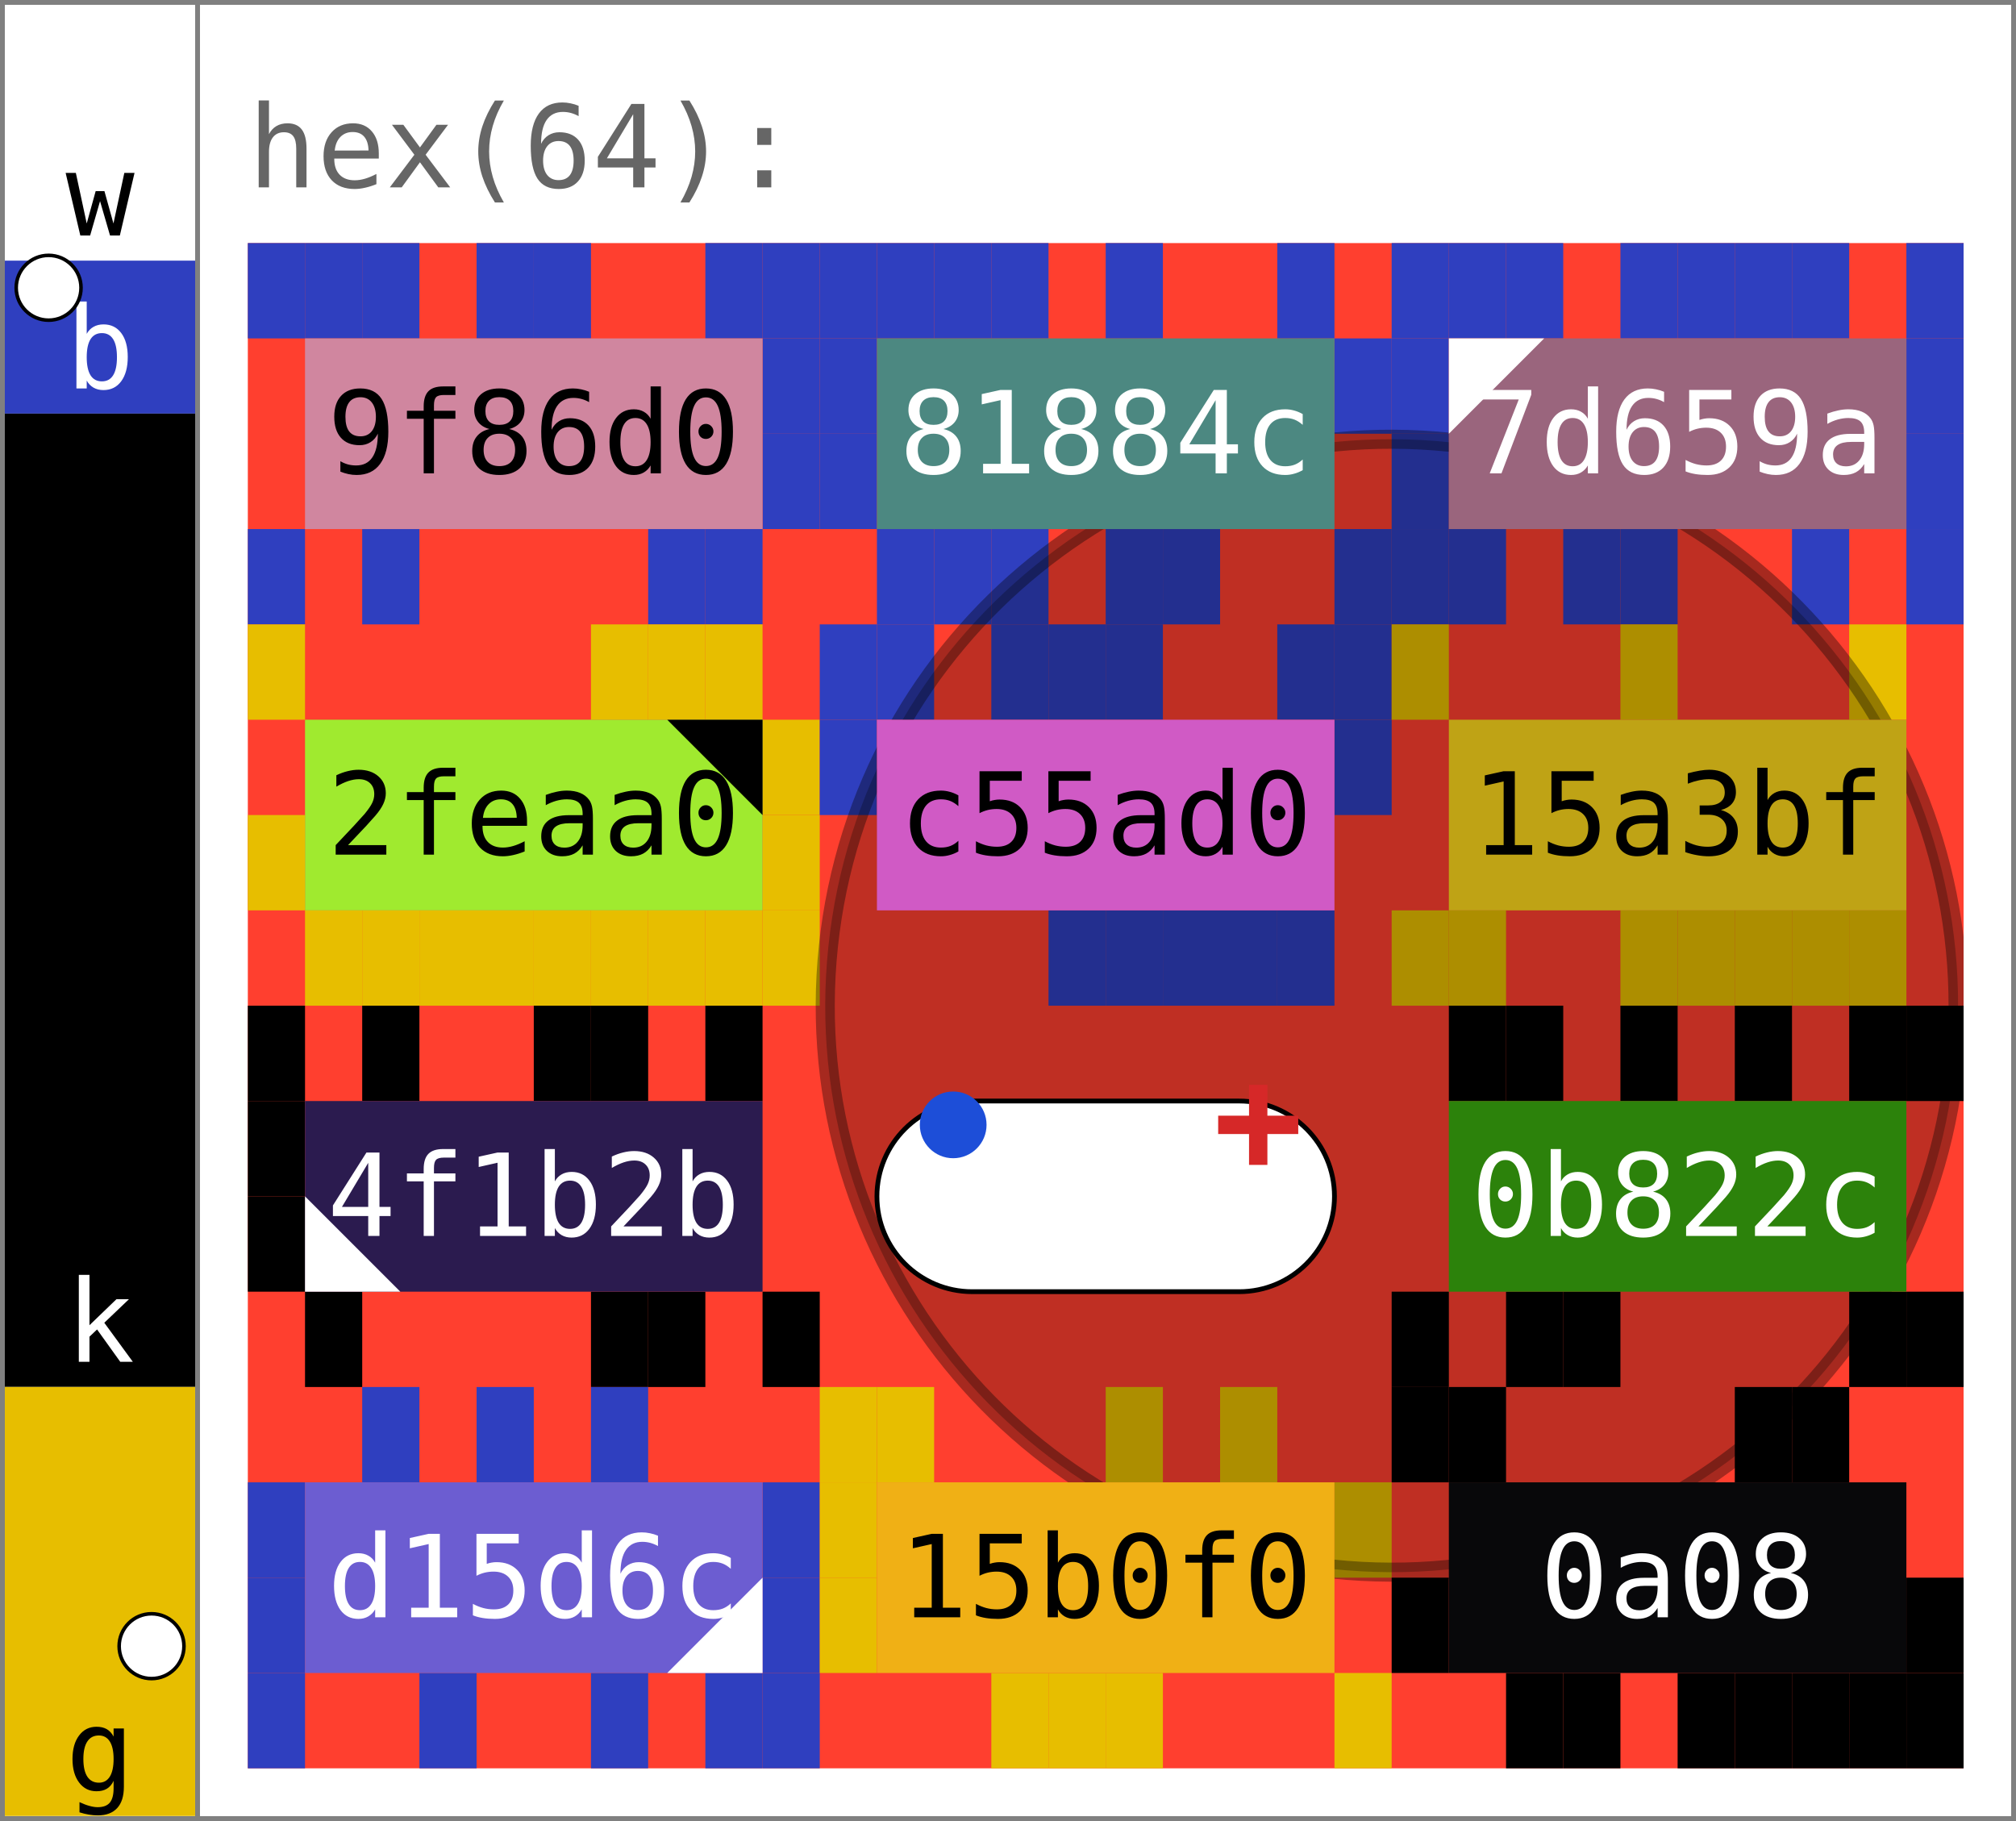
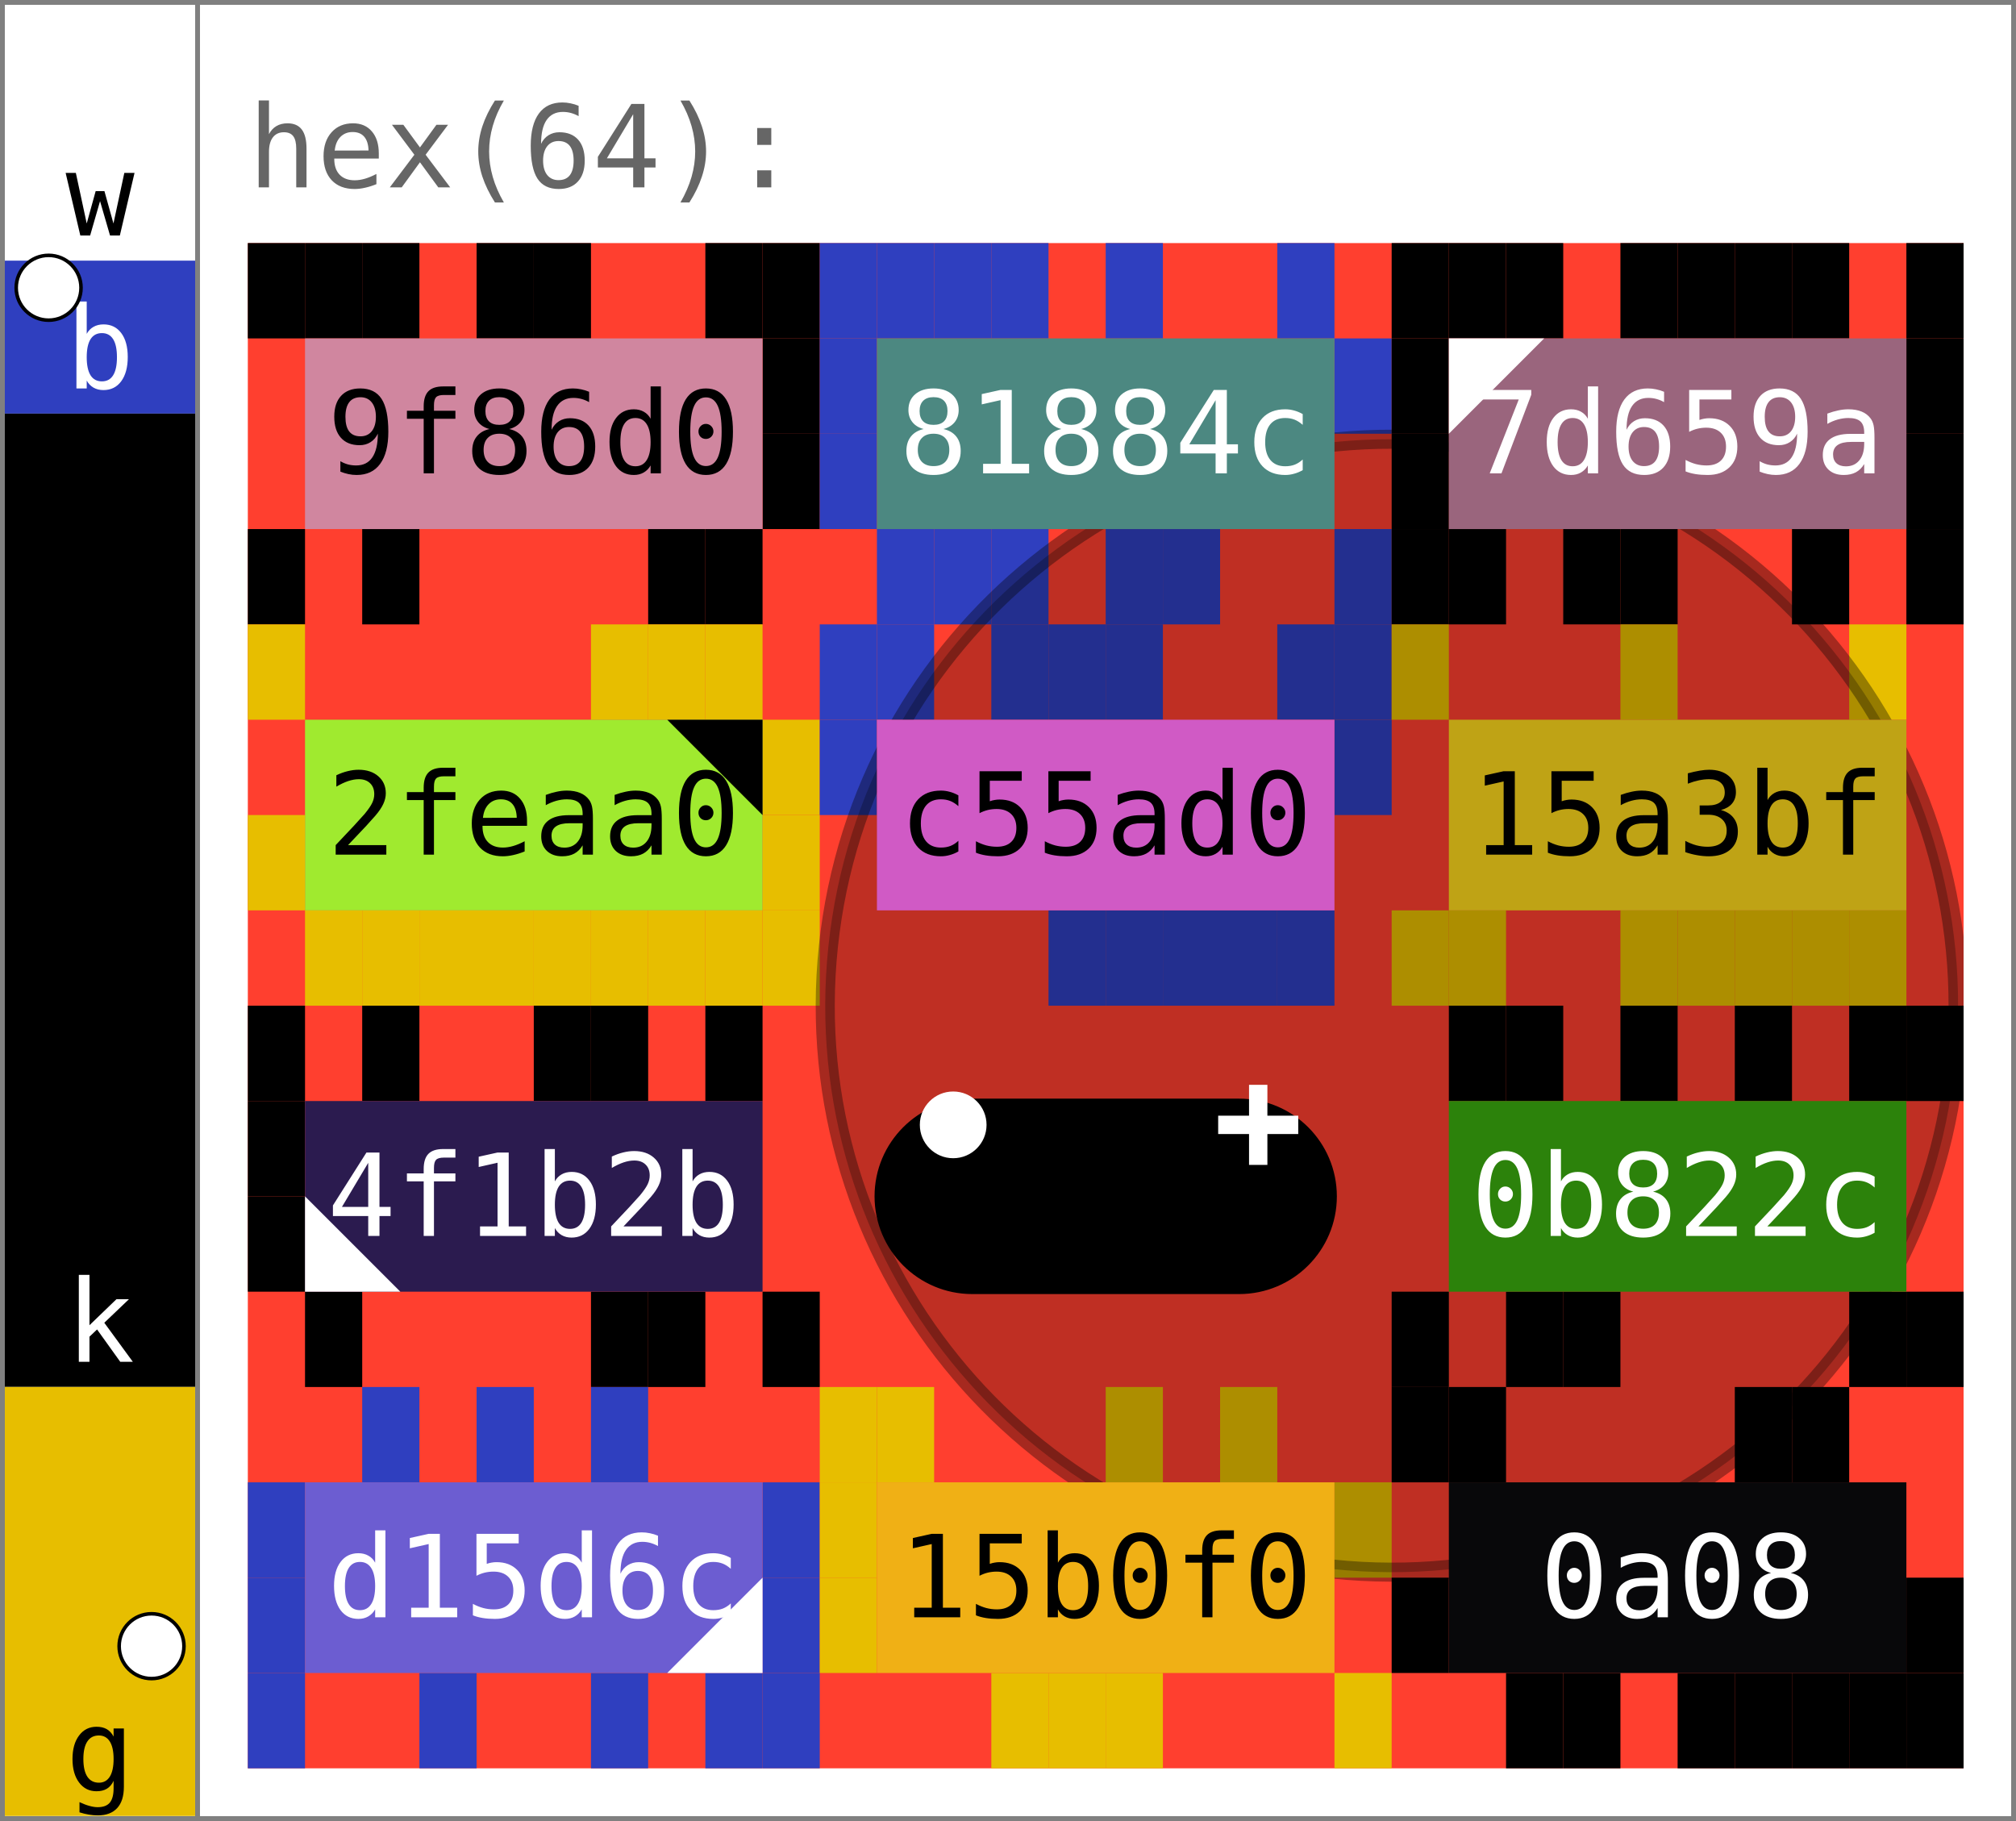
- <svg xmlns="http://www.w3.org/2000/svg" width="423.0" height="382.0" viewBox="0 0 423.0 382.0" data-entviz-version="v9" data-entviz-lib="0.9.2" data-input-bytes="64" data-cols="3" data-rows="4">
+ <svg xmlns="http://www.w3.org/2000/svg" width="423.0" height="382.0" viewBox="0 0 423.0 382.0" data-entviz-version="v10" data-entviz-lib="0.10.0" data-input-bytes="64" data-cols="3" data-rows="4">
  <defs>
    <clipPath id="grid-clip-286f37dd952ff65e-3x4">
      <rect x="52.0" y="51.0" width="360.0" height="320.0" />
    </clipPath>
  </defs>
  <rect x="0" y="0" width="423.0" height="382.0" fill="#ffffff" />
  <g data-channel="grid">
    <rect x="52.0" y="51.0" width="360.0" height="320.0" fill="#ff3f2f" />
    <g>
-       <rect x="52.0" y="51.0" width="12.0" height="20.0" fill="#2f3fbf" />
-       <rect x="64.0" y="51.0" width="12.0" height="20.0" fill="#2f3fbf" />
-       <rect x="76.0" y="51.0" width="12.0" height="20.0" fill="#2f3fbf" />
-       <rect x="100.0" y="51.0" width="12.0" height="20.0" fill="#2f3fbf" />
-       <rect x="112.0" y="51.0" width="12.0" height="20.0" fill="#2f3fbf" />
-       <rect x="148.0" y="51.0" width="12.0" height="20.0" fill="#2f3fbf" />
-       <rect x="160.0" y="51.0" width="12.0" height="20.0" fill="#2f3fbf" />
-       <rect x="160.0" y="71.0" width="12.0" height="20.0" fill="#2f3fbf" />
-       <rect x="160.0" y="91.0" width="12.0" height="20.0" fill="#2f3fbf" />
-       <rect x="148.0" y="111.0" width="12.0" height="20.0" fill="#2f3fbf" />
-       <rect x="136.0" y="111.0" width="12.0" height="20.0" fill="#2f3fbf" />
-       <rect x="76.0" y="111.0" width="12.0" height="20.0" fill="#2f3fbf" />
-       <rect x="52.0" y="111.0" width="12.0" height="20.0" fill="#2f3fbf" />
+       <rect x="52.0" y="51.0" width="12.0" height="20.0" fill="#000000" />
+       <rect x="64.0" y="51.0" width="12.0" height="20.0" fill="#000000" />
+       <rect x="76.0" y="51.0" width="12.0" height="20.0" fill="#000000" />
+       <rect x="100.0" y="51.0" width="12.0" height="20.0" fill="#000000" />
+       <rect x="112.0" y="51.0" width="12.0" height="20.0" fill="#000000" />
+       <rect x="148.0" y="51.0" width="12.0" height="20.0" fill="#000000" />
+       <rect x="160.0" y="51.0" width="12.0" height="20.0" fill="#000000" />
+       <rect x="160.0" y="71.0" width="12.0" height="20.0" fill="#000000" />
+       <rect x="160.0" y="91.0" width="12.0" height="20.0" fill="#000000" />
+       <rect x="148.0" y="111.0" width="12.0" height="20.0" fill="#000000" />
+       <rect x="136.0" y="111.0" width="12.0" height="20.0" fill="#000000" />
+       <rect x="76.0" y="111.0" width="12.0" height="20.0" fill="#000000" />
+       <rect x="52.0" y="111.0" width="12.0" height="20.0" fill="#000000" />
      <rect x="172.0" y="51.0" width="12.0" height="20.0" fill="#2f3fbf" />
      <rect x="184.0" y="51.0" width="12.0" height="20.0" fill="#2f3fbf" />
      <rect x="196.0" y="51.0" width="12.0" height="20.0" fill="#2f3fbf" />
      <rect x="208.0" y="51.0" width="12.0" height="20.0" fill="#2f3fbf" />
      <rect x="232.0" y="51.0" width="12.0" height="20.0" fill="#2f3fbf" />
      <rect x="268.0" y="51.0" width="12.0" height="20.0" fill="#2f3fbf" />
      <rect x="280.0" y="71.0" width="12.0" height="20.0" fill="#2f3fbf" />
      <rect x="280.0" y="111.0" width="12.0" height="20.0" fill="#2f3fbf" />
      <rect x="244.0" y="111.0" width="12.0" height="20.0" fill="#2f3fbf" />
      <rect x="232.0" y="111.0" width="12.0" height="20.0" fill="#2f3fbf" />
      <rect x="208.0" y="111.0" width="12.0" height="20.0" fill="#2f3fbf" />
      <rect x="196.0" y="111.0" width="12.0" height="20.0" fill="#2f3fbf" />
      <rect x="184.0" y="111.0" width="12.0" height="20.0" fill="#2f3fbf" />
      <rect x="172.0" y="91.0" width="12.0" height="20.0" fill="#2f3fbf" />
      <rect x="172.0" y="71.0" width="12.0" height="20.0" fill="#2f3fbf" />
-       <rect x="292.0" y="51.0" width="12.0" height="20.0" fill="#2f3fbf" />
-       <rect x="304.0" y="51.0" width="12.0" height="20.0" fill="#2f3fbf" />
-       <rect x="316.0" y="51.0" width="12.0" height="20.0" fill="#2f3fbf" />
-       <rect x="340.0" y="51.0" width="12.0" height="20.0" fill="#2f3fbf" />
-       <rect x="352.0" y="51.0" width="12.0" height="20.0" fill="#2f3fbf" />
-       <rect x="364.0" y="51.0" width="12.0" height="20.0" fill="#2f3fbf" />
-       <rect x="376.0" y="51.0" width="12.0" height="20.0" fill="#2f3fbf" />
-       <rect x="400.0" y="51.0" width="12.0" height="20.0" fill="#2f3fbf" />
-       <rect x="400.0" y="71.0" width="12.0" height="20.0" fill="#2f3fbf" />
-       <rect x="400.0" y="91.0" width="12.0" height="20.0" fill="#2f3fbf" />
-       <rect x="400.0" y="111.0" width="12.0" height="20.0" fill="#2f3fbf" />
-       <rect x="376.0" y="111.0" width="12.0" height="20.0" fill="#2f3fbf" />
-       <rect x="340.0" y="111.0" width="12.0" height="20.0" fill="#2f3fbf" />
-       <rect x="328.0" y="111.0" width="12.0" height="20.0" fill="#2f3fbf" />
-       <rect x="304.0" y="111.0" width="12.0" height="20.0" fill="#2f3fbf" />
-       <rect x="292.0" y="111.0" width="12.0" height="20.0" fill="#2f3fbf" />
-       <rect x="292.0" y="91.0" width="12.0" height="20.0" fill="#2f3fbf" />
-       <rect x="292.0" y="71.0" width="12.0" height="20.0" fill="#2f3fbf" />
+       <rect x="292.0" y="51.0" width="12.0" height="20.0" fill="#000000" />
+       <rect x="304.0" y="51.0" width="12.0" height="20.0" fill="#000000" />
+       <rect x="316.0" y="51.0" width="12.0" height="20.0" fill="#000000" />
+       <rect x="340.0" y="51.0" width="12.0" height="20.0" fill="#000000" />
+       <rect x="352.0" y="51.0" width="12.0" height="20.0" fill="#000000" />
+       <rect x="364.0" y="51.0" width="12.0" height="20.0" fill="#000000" />
+       <rect x="376.0" y="51.0" width="12.0" height="20.0" fill="#000000" />
+       <rect x="400.0" y="51.0" width="12.0" height="20.0" fill="#000000" />
+       <rect x="400.0" y="71.0" width="12.0" height="20.0" fill="#000000" />
+       <rect x="400.0" y="91.0" width="12.0" height="20.0" fill="#000000" />
+       <rect x="400.0" y="111.0" width="12.0" height="20.0" fill="#000000" />
+       <rect x="376.0" y="111.0" width="12.0" height="20.0" fill="#000000" />
+       <rect x="340.0" y="111.0" width="12.0" height="20.0" fill="#000000" />
+       <rect x="328.0" y="111.0" width="12.0" height="20.0" fill="#000000" />
+       <rect x="304.0" y="111.0" width="12.0" height="20.0" fill="#000000" />
+       <rect x="292.0" y="111.0" width="12.0" height="20.0" fill="#000000" />
+       <rect x="292.0" y="91.0" width="12.0" height="20.0" fill="#000000" />
+       <rect x="292.0" y="71.0" width="12.0" height="20.0" fill="#000000" />
      <rect x="52.0" y="131.0" width="12.0" height="20.0" fill="#e7be00" />
      <rect x="124.0" y="131.0" width="12.0" height="20.0" fill="#e7be00" />
      <rect x="136.0" y="131.0" width="12.0" height="20.0" fill="#e7be00" />
      <rect x="148.0" y="131.0" width="12.0" height="20.0" fill="#e7be00" />
      <rect x="160.0" y="151.0" width="12.0" height="20.0" fill="#e7be00" />
      <rect x="160.0" y="171.0" width="12.0" height="20.0" fill="#e7be00" />
      <rect x="160.0" y="191.0" width="12.0" height="20.0" fill="#e7be00" />
      <rect x="148.0" y="191.0" width="12.0" height="20.0" fill="#e7be00" />
      <rect x="136.0" y="191.0" width="12.0" height="20.0" fill="#e7be00" />
      <rect x="124.0" y="191.0" width="12.0" height="20.0" fill="#e7be00" />
      <rect x="112.0" y="191.0" width="12.0" height="20.0" fill="#e7be00" />
      <rect x="100.0" y="191.0" width="12.0" height="20.0" fill="#e7be00" />
      <rect x="88.0" y="191.0" width="12.0" height="20.0" fill="#e7be00" />
      <rect x="76.0" y="191.0" width="12.0" height="20.0" fill="#e7be00" />
      <rect x="64.0" y="191.0" width="12.0" height="20.0" fill="#e7be00" />
      <rect x="52.0" y="171.0" width="12.0" height="20.0" fill="#e7be00" />
      <rect x="172.0" y="131.0" width="12.0" height="20.0" fill="#2f3fbf" />
      <rect x="184.0" y="131.0" width="12.0" height="20.0" fill="#2f3fbf" />
      <rect x="208.0" y="131.0" width="12.0" height="20.0" fill="#2f3fbf" />
      <rect x="220.0" y="131.0" width="12.0" height="20.0" fill="#2f3fbf" />
      <rect x="232.0" y="131.0" width="12.0" height="20.0" fill="#2f3fbf" />
      <rect x="268.0" y="131.0" width="12.0" height="20.0" fill="#2f3fbf" />
      <rect x="280.0" y="131.0" width="12.0" height="20.0" fill="#2f3fbf" />
      <rect x="280.0" y="151.0" width="12.0" height="20.0" fill="#2f3fbf" />
      <rect x="268.0" y="191.0" width="12.0" height="20.0" fill="#2f3fbf" />
      <rect x="256.0" y="191.0" width="12.0" height="20.0" fill="#2f3fbf" />
      <rect x="244.0" y="191.0" width="12.0" height="20.0" fill="#2f3fbf" />
      <rect x="232.0" y="191.0" width="12.0" height="20.0" fill="#2f3fbf" />
      <rect x="220.0" y="191.0" width="12.0" height="20.0" fill="#2f3fbf" />
      <rect x="172.0" y="151.0" width="12.0" height="20.0" fill="#2f3fbf" />
      <rect x="292.0" y="131.0" width="12.0" height="20.0" fill="#e7be00" />
      <rect x="340.0" y="131.0" width="12.0" height="20.0" fill="#e7be00" />
      <rect x="388.0" y="131.0" width="12.0" height="20.0" fill="#e7be00" />
      <rect x="388.0" y="191.0" width="12.0" height="20.0" fill="#e7be00" />
      <rect x="376.0" y="191.0" width="12.0" height="20.0" fill="#e7be00" />
      <rect x="364.0" y="191.0" width="12.0" height="20.0" fill="#e7be00" />
      <rect x="352.0" y="191.0" width="12.0" height="20.0" fill="#e7be00" />
      <rect x="340.0" y="191.0" width="12.0" height="20.0" fill="#e7be00" />
      <rect x="304.0" y="191.0" width="12.0" height="20.0" fill="#e7be00" />
      <rect x="292.0" y="191.0" width="12.0" height="20.0" fill="#e7be00" />
      <rect x="52.0" y="211.0" width="12.0" height="20.0" fill="#000000" />
      <rect x="76.0" y="211.0" width="12.0" height="20.0" fill="#000000" />
      <rect x="112.0" y="211.0" width="12.0" height="20.0" fill="#000000" />
      <rect x="124.0" y="211.0" width="12.0" height="20.0" fill="#000000" />
      <rect x="148.0" y="211.0" width="12.0" height="20.0" fill="#000000" />
      <rect x="160.0" y="271.0" width="12.0" height="20.0" fill="#000000" />
      <rect x="136.0" y="271.0" width="12.0" height="20.0" fill="#000000" />
      <rect x="124.0" y="271.0" width="12.0" height="20.0" fill="#000000" />
      <rect x="64.0" y="271.0" width="12.0" height="20.0" fill="#000000" />
      <rect x="52.0" y="251.0" width="12.0" height="20.0" fill="#000000" />
      <rect x="52.0" y="231.0" width="12.0" height="20.0" fill="#000000" />
      <rect x="304.0" y="211.0" width="12.0" height="20.0" fill="#000000" />
      <rect x="316.0" y="211.0" width="12.0" height="20.0" fill="#000000" />
      <rect x="340.0" y="211.0" width="12.0" height="20.0" fill="#000000" />
      <rect x="364.0" y="211.0" width="12.0" height="20.0" fill="#000000" />
      <rect x="388.0" y="211.0" width="12.0" height="20.0" fill="#000000" />
      <rect x="400.0" y="211.0" width="12.0" height="20.0" fill="#000000" />
      <rect x="400.0" y="271.0" width="12.0" height="20.0" fill="#000000" />
      <rect x="388.0" y="271.0" width="12.0" height="20.0" fill="#000000" />
      <rect x="328.0" y="271.0" width="12.0" height="20.0" fill="#000000" />
      <rect x="316.0" y="271.0" width="12.0" height="20.0" fill="#000000" />
      <rect x="292.0" y="271.0" width="12.0" height="20.0" fill="#000000" />
      <rect x="76.0" y="291.0" width="12.0" height="20.0" fill="#2f3fbf" />
      <rect x="100.0" y="291.0" width="12.0" height="20.0" fill="#2f3fbf" />
      <rect x="124.0" y="291.0" width="12.0" height="20.0" fill="#2f3fbf" />
      <rect x="160.0" y="311.0" width="12.0" height="20.0" fill="#2f3fbf" />
      <rect x="160.0" y="331.0" width="12.0" height="20.0" fill="#2f3fbf" />
      <rect x="160.0" y="351.0" width="12.0" height="20.0" fill="#2f3fbf" />
      <rect x="148.0" y="351.0" width="12.0" height="20.0" fill="#2f3fbf" />
      <rect x="124.0" y="351.0" width="12.0" height="20.0" fill="#2f3fbf" />
      <rect x="88.0" y="351.0" width="12.0" height="20.0" fill="#2f3fbf" />
      <rect x="52.0" y="351.0" width="12.0" height="20.0" fill="#2f3fbf" />
      <rect x="52.0" y="331.0" width="12.0" height="20.0" fill="#2f3fbf" />
      <rect x="52.0" y="311.0" width="12.0" height="20.0" fill="#2f3fbf" />
      <rect x="172.0" y="291.0" width="12.0" height="20.0" fill="#e7be00" />
      <rect x="184.0" y="291.0" width="12.0" height="20.0" fill="#e7be00" />
      <rect x="232.0" y="291.0" width="12.0" height="20.0" fill="#e7be00" />
      <rect x="256.0" y="291.0" width="12.0" height="20.0" fill="#e7be00" />
      <rect x="280.0" y="311.0" width="12.0" height="20.0" fill="#e7be00" />
      <rect x="280.0" y="351.0" width="12.0" height="20.0" fill="#e7be00" />
      <rect x="232.0" y="351.0" width="12.0" height="20.0" fill="#e7be00" />
      <rect x="220.0" y="351.0" width="12.0" height="20.0" fill="#e7be00" />
      <rect x="208.0" y="351.0" width="12.0" height="20.0" fill="#e7be00" />
      <rect x="172.0" y="331.0" width="12.0" height="20.0" fill="#e7be00" />
      <rect x="172.0" y="311.0" width="12.0" height="20.0" fill="#e7be00" />
      <rect x="292.0" y="291.0" width="12.0" height="20.0" fill="#000000" />
      <rect x="304.0" y="291.0" width="12.0" height="20.0" fill="#000000" />
      <rect x="364.0" y="291.0" width="12.0" height="20.0" fill="#000000" />
      <rect x="376.0" y="291.0" width="12.0" height="20.0" fill="#000000" />
      <rect x="400.0" y="331.0" width="12.0" height="20.0" fill="#000000" />
      <rect x="400.0" y="351.0" width="12.0" height="20.0" fill="#000000" />
      <rect x="388.0" y="351.0" width="12.0" height="20.0" fill="#000000" />
      <rect x="376.0" y="351.0" width="12.0" height="20.0" fill="#000000" />
      <rect x="364.0" y="351.0" width="12.0" height="20.0" fill="#000000" />
      <rect x="352.0" y="351.0" width="12.0" height="20.0" fill="#000000" />
      <rect x="328.0" y="351.0" width="12.0" height="20.0" fill="#000000" />
      <rect x="316.0" y="351.0" width="12.0" height="20.0" fill="#000000" />
      <rect x="292.0" y="331.0" width="12.0" height="20.0" fill="#000000" />
    </g>
    <g clip-path="url(#grid-clip-286f37dd952ff65e-3x4)" data-channel="ellipse" data-ellipse-anchor-x="292.0" data-ellipse-anchor-y="211.0" data-ellipse-rx="118.83897003929309" data-ellipse-ry="118.83897003929309" data-ellipse-rotation-deg="96.0">
      <ellipse cx="292.0" cy="211.0" rx="118.839" ry="118.839" transform="rotate(96.0 292.0 211.0)" fill="#000000" stroke="#000000" fill-opacity="0.25" stroke-opacity="0.35" stroke-width="4.0" />
    </g>
    <g>
      <g data-channel="cell" data-cell-index="0" data-cell-row="0" data-cell-col="0">
        <rect x="64.0" y="71.0" width="96.0" height="40.0" fill="#d0869f" />
        <text x="112.0" y="91.0" fill="#000000" style="font-family: &quot;JetBrains Mono&quot;, &quot;Menlo&quot;, &quot;Consolas&quot;, &quot;DejaVu Sans Mono&quot;, &quot;Liberation Mono&quot;, &quot;Roboto Mono&quot;, &quot;Noto Sans Mono&quot;, monospace; font-size: 24.0px;" text-anchor="middle" dominant-baseline="central">9f86d0</text>
      </g>
      <g data-channel="cell" data-cell-index="1" data-cell-row="0" data-cell-col="1">
        <rect x="184.0" y="71.0" width="96.0" height="40.0" fill="#4c8881" />
        <text x="232.0" y="91.0" fill="#ffffff" style="font-family: &quot;JetBrains Mono&quot;, &quot;Menlo&quot;, &quot;Consolas&quot;, &quot;DejaVu Sans Mono&quot;, &quot;Liberation Mono&quot;, &quot;Roboto Mono&quot;, &quot;Noto Sans Mono&quot;, monospace; font-size: 24.0px;" text-anchor="middle" dominant-baseline="central">81884c</text>
      </g>
      <g data-channel="cell" data-cell-index="2" data-cell-row="0" data-cell-col="2" data-cell-quartile="1">
        <rect x="304.0" y="71.0" width="96.0" height="40.0" fill="#9a657d" />
        <text x="352.0" y="91.0" fill="#ffffff" style="font-family: &quot;JetBrains Mono&quot;, &quot;Menlo&quot;, &quot;Consolas&quot;, &quot;DejaVu Sans Mono&quot;, &quot;Liberation Mono&quot;, &quot;Roboto Mono&quot;, &quot;Noto Sans Mono&quot;, monospace; font-size: 24.0px;" text-anchor="middle" dominant-baseline="central">7d659a</text>
        <polygon points="304.0,71.0 324.0,71.0 304.0,91.0" fill="#ffffff" />
      </g>
      <g data-channel="cell" data-cell-index="3" data-cell-row="1" data-cell-col="0" data-cell-quartile="2">
        <rect x="64.0" y="151.0" width="96.0" height="40.0" fill="#a0ea2f" />
        <text x="112.0" y="171.0" fill="#000000" style="font-family: &quot;JetBrains Mono&quot;, &quot;Menlo&quot;, &quot;Consolas&quot;, &quot;DejaVu Sans Mono&quot;, &quot;Liberation Mono&quot;, &quot;Roboto Mono&quot;, &quot;Noto Sans Mono&quot;, monospace; font-size: 24.0px;" text-anchor="middle" dominant-baseline="central">2feaa0</text>
        <polygon points="160.0,151.0 140.0,151.0 160.0,171.0" fill="#000000" />
      </g>
      <g data-channel="cell" data-cell-index="4" data-cell-row="1" data-cell-col="1">
        <rect x="184.0" y="151.0" width="96.0" height="40.0" fill="#d05ac5" />
        <text x="232.0" y="171.0" fill="#000000" style="font-family: &quot;JetBrains Mono&quot;, &quot;Menlo&quot;, &quot;Consolas&quot;, &quot;DejaVu Sans Mono&quot;, &quot;Liberation Mono&quot;, &quot;Roboto Mono&quot;, &quot;Noto Sans Mono&quot;, monospace; font-size: 24.0px;" text-anchor="middle" dominant-baseline="central">c55ad0</text>
      </g>
      <g data-channel="cell" data-cell-index="5" data-cell-row="1" data-cell-col="2">
        <rect x="304.0" y="151.0" width="96.0" height="40.0" fill="#bfa315" />
        <text x="352.0" y="171.0" fill="#000000" style="font-family: &quot;JetBrains Mono&quot;, &quot;Menlo&quot;, &quot;Consolas&quot;, &quot;DejaVu Sans Mono&quot;, &quot;Liberation Mono&quot;, &quot;Roboto Mono&quot;, &quot;Noto Sans Mono&quot;, monospace; font-size: 24.0px;" text-anchor="middle" dominant-baseline="central">15a3bf</text>
      </g>
      <g data-channel="cell" data-cell-index="6" data-cell-row="2" data-cell-col="0" data-cell-quartile="4">
        <rect x="64.0" y="231.0" width="96.0" height="40.0" fill="#2b1b4f" />
        <text x="112.0" y="251.0" fill="#ffffff" style="font-family: &quot;JetBrains Mono&quot;, &quot;Menlo&quot;, &quot;Consolas&quot;, &quot;DejaVu Sans Mono&quot;, &quot;Liberation Mono&quot;, &quot;Roboto Mono&quot;, &quot;Noto Sans Mono&quot;, monospace; font-size: 24.0px;" text-anchor="middle" dominant-baseline="central">4f1b2b</text>
        <polygon points="64.0,271.0 64.0,251.0 84.0,271.0" fill="#ffffff" />
      </g>
      <g data-channel="cell" data-cell-index="7" data-cell-row="2" data-cell-col="1" data-cell-blank="true" data-cell-blank-map="true">
-         <rect x="184.0" y="231.0" width="96.0" height="40.0" rx="20.0" ry="20.0" fill="#ffffff" stroke="#000000" stroke-width="1" />
-         <circle cx="200.0" cy="236.0" r="7.0" fill="#1d4ed8" data-blank-map-min="0,0" />
-         <path d="M 255.6,236.0 H 272.4 M 264.0,227.6 V 244.4" fill="none" stroke="#d62828" stroke-width="3.85" stroke-linecap="butt" data-blank-map-max="0,2" />
+         <rect x="184.0" y="231.0" width="96.0" height="40.0" rx="20.0" ry="20.0" fill="#000000" stroke="#000000" stroke-width="1" />
+         <circle cx="200.0" cy="236.0" r="7.0" fill="#ffffff" data-blank-map-min="0,0" />
+         <path d="M 255.6,236.0 H 272.4 M 264.0,227.6 V 244.4" fill="none" stroke="#ffffff" stroke-width="3.85" stroke-linecap="butt" data-blank-map-max="0,2" />
      </g>
      <g data-channel="cell" data-cell-index="8" data-cell-row="2" data-cell-col="2">
        <rect x="304.0" y="231.0" width="96.0" height="40.0" fill="#2c820b" />
        <text x="352.0" y="251.0" fill="#ffffff" style="font-family: &quot;JetBrains Mono&quot;, &quot;Menlo&quot;, &quot;Consolas&quot;, &quot;DejaVu Sans Mono&quot;, &quot;Liberation Mono&quot;, &quot;Roboto Mono&quot;, &quot;Noto Sans Mono&quot;, monospace; font-size: 24.0px;" text-anchor="middle" dominant-baseline="central">0b822c</text>
      </g>
      <g data-channel="cell" data-cell-index="9" data-cell-row="3" data-cell-col="0" data-cell-quartile="3">
        <rect x="64.0" y="311.0" width="96.0" height="40.0" fill="#6c5dd1" />
        <text x="112.0" y="331.0" fill="#ffffff" style="font-family: &quot;JetBrains Mono&quot;, &quot;Menlo&quot;, &quot;Consolas&quot;, &quot;DejaVu Sans Mono&quot;, &quot;Liberation Mono&quot;, &quot;Roboto Mono&quot;, &quot;Noto Sans Mono&quot;, monospace; font-size: 24.0px;" text-anchor="middle" dominant-baseline="central">d15d6c</text>
        <polygon points="160.0,351.0 160.0,331.0 140.0,351.0" fill="#ffffff" />
      </g>
      <g data-channel="cell" data-cell-index="10" data-cell-row="3" data-cell-col="1">
        <rect x="184.0" y="311.0" width="96.0" height="40.0" fill="#f0b015" />
        <text x="232.0" y="331.0" fill="#000000" style="font-family: &quot;JetBrains Mono&quot;, &quot;Menlo&quot;, &quot;Consolas&quot;, &quot;DejaVu Sans Mono&quot;, &quot;Liberation Mono&quot;, &quot;Roboto Mono&quot;, &quot;Noto Sans Mono&quot;, monospace; font-size: 24.0px;" text-anchor="middle" dominant-baseline="central">15b0f0</text>
      </g>
      <g data-channel="cell" data-cell-index="11" data-cell-row="3" data-cell-col="2">
        <rect x="304.0" y="311.0" width="96.0" height="40.0" fill="#08080a" />
        <text x="352.0" y="331.0" fill="#ffffff" style="font-family: &quot;JetBrains Mono&quot;, &quot;Menlo&quot;, &quot;Consolas&quot;, &quot;DejaVu Sans Mono&quot;, &quot;Liberation Mono&quot;, &quot;Roboto Mono&quot;, &quot;Noto Sans Mono&quot;, monospace; font-size: 24.0px;" text-anchor="middle" dominant-baseline="central">0a08</text>
      </g>
    </g>
  </g>
  <g data-channel="color-bar" data-bar-slots="16" data-bar-marker-left="2" data-bar-marker-right="14">
    <g data-color-bar-rank="0" data-color-bar-band="W">
      <rect x="1" y="1" width="40.0" height="53.684" fill="#ffffff" />
      <text x="21.0" y="49.404" fill="#000000" style="font-family: &quot;JetBrains Mono&quot;, &quot;Menlo&quot;, &quot;Consolas&quot;, &quot;DejaVu Sans Mono&quot;, &quot;Liberation Mono&quot;, &quot;Roboto Mono&quot;, &quot;Noto Sans Mono&quot;, monospace; font-size: 24.0px;" text-anchor="middle" data-color-bar-letter="true">w</text>
    </g>
    <g data-color-bar-rank="1" data-color-bar-band="B">
      <rect x="1" y="54.684" width="40.0" height="32.093" fill="#2f3fbf" />
      <text x="21.0" y="81.497" fill="#ffffff" style="font-family: &quot;JetBrains Mono&quot;, &quot;Menlo&quot;, &quot;Consolas&quot;, &quot;DejaVu Sans Mono&quot;, &quot;Liberation Mono&quot;, &quot;Roboto Mono&quot;, &quot;Noto Sans Mono&quot;, monospace; font-size: 24.0px;" text-anchor="middle" data-color-bar-letter="true">b</text>
    </g>
    <g data-color-bar-rank="2" data-color-bar-band="K">
      <rect x="1" y="86.777" width="40.0" height="204.209" fill="#000000" />
      <text x="21.0" y="285.706" fill="#ffffff" style="font-family: &quot;JetBrains Mono&quot;, &quot;Menlo&quot;, &quot;Consolas&quot;, &quot;DejaVu Sans Mono&quot;, &quot;Liberation Mono&quot;, &quot;Roboto Mono&quot;, &quot;Noto Sans Mono&quot;, monospace; font-size: 24.0px;" text-anchor="middle" data-color-bar-letter="true">k</text>
    </g>
    <g data-color-bar-rank="3" data-color-bar-band="G">
      <rect x="1" y="290.986" width="40.0" height="90.014" fill="#e7be00" />
      <text x="21.0" y="375.72" fill="#000000" style="font-family: &quot;JetBrains Mono&quot;, &quot;Menlo&quot;, &quot;Consolas&quot;, &quot;DejaVu Sans Mono&quot;, &quot;Liberation Mono&quot;, &quot;Roboto Mono&quot;, &quot;Noto Sans Mono&quot;, monospace; font-size: 24.0px;" text-anchor="middle" data-color-bar-letter="true">g</text>
    </g>
    <circle cx="10.2" cy="60.375" r="6.8" fill="#ffffff" stroke="#000000" stroke-width="0.75" data-bar-marker="left" />
    <circle cx="31.8" cy="345.375" r="6.8" fill="#ffffff" stroke="#000000" stroke-width="0.75" data-bar-marker="right" />
  </g>
  <g data-channel="label-top">
    <text x="52.0" y="31.0" fill="#666666" style="font-family: &quot;JetBrains Mono&quot;, &quot;Menlo&quot;, &quot;Consolas&quot;, &quot;DejaVu Sans Mono&quot;, &quot;Liberation Mono&quot;, &quot;Roboto Mono&quot;, &quot;Noto Sans Mono&quot;, monospace; font-size: 24.0px;" dominant-baseline="central">hex(64):</text>
  </g>
  <line x1="0" y1="0.5" x2="423.0" y2="0.5" stroke="#808080" stroke-width="1" shape-rendering="crispEdges" />
  <line x1="422.5" y1="0" x2="422.5" y2="382.0" stroke="#808080" stroke-width="1" shape-rendering="crispEdges" />
  <line x1="0" y1="381.5" x2="423.0" y2="381.5" stroke="#808080" stroke-width="1" shape-rendering="crispEdges" />
  <line x1="0.5" y1="0" x2="0.5" y2="382.0" stroke="#808080" stroke-width="1" shape-rendering="crispEdges" />
  <line x1="41.5" y1="0" x2="41.5" y2="382.0" stroke="#808080" stroke-width="1" shape-rendering="crispEdges" />
</svg>
